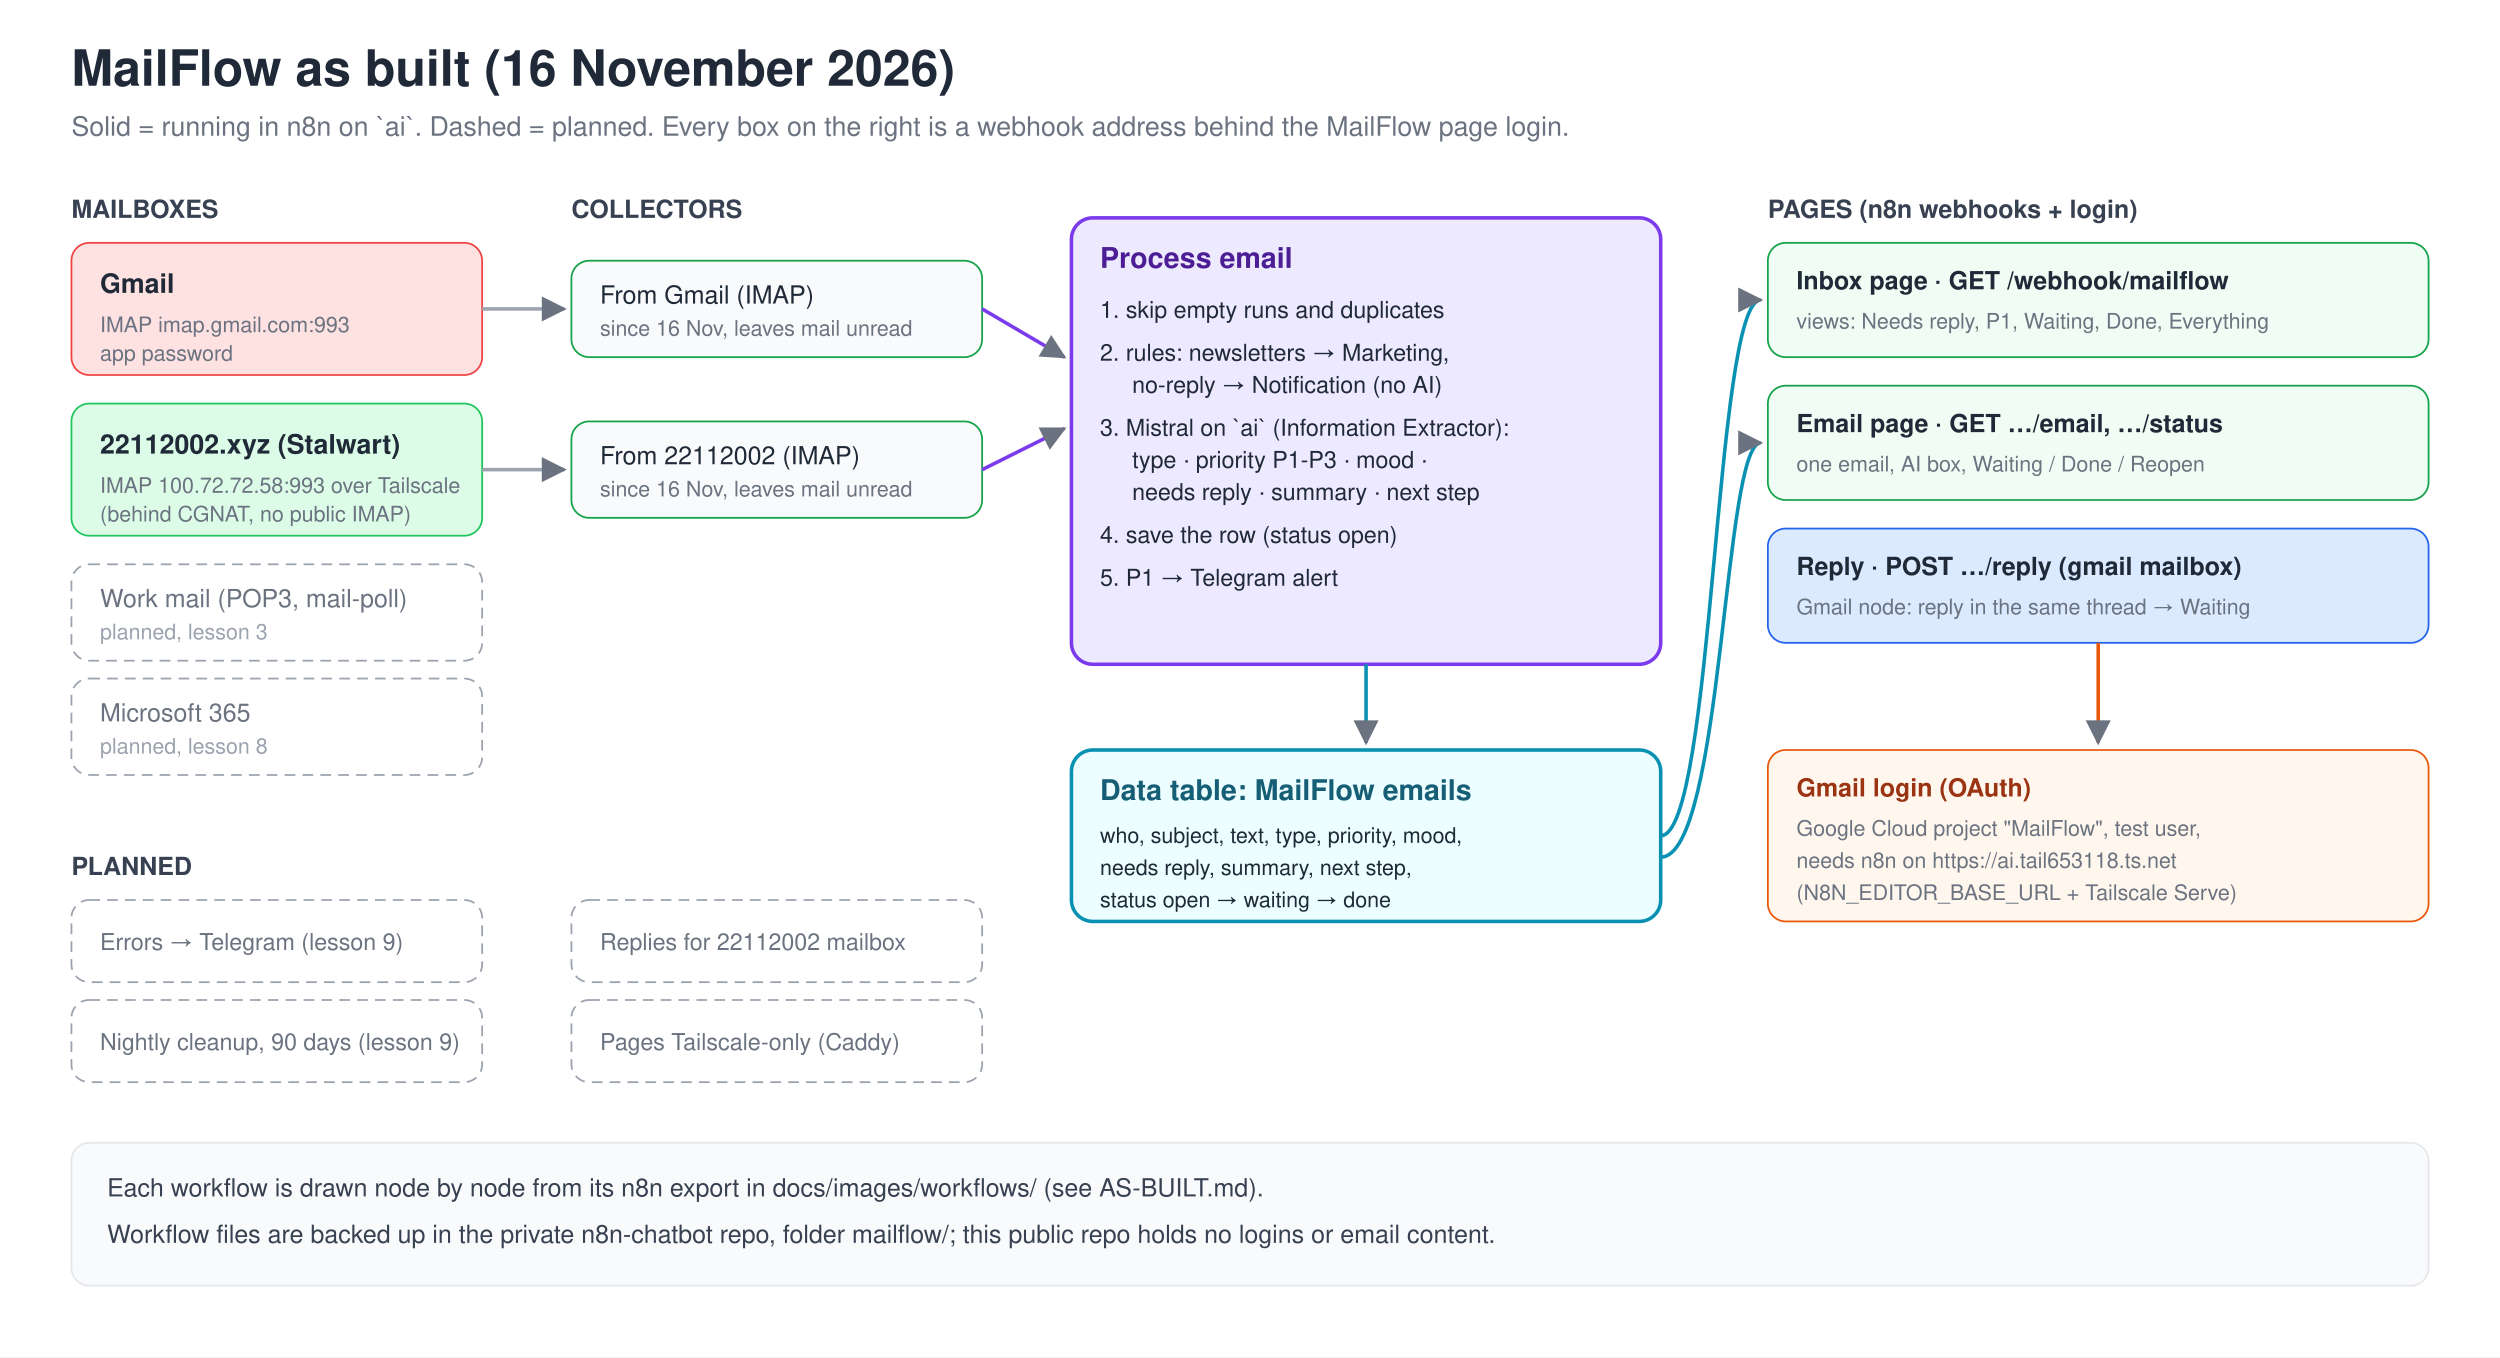
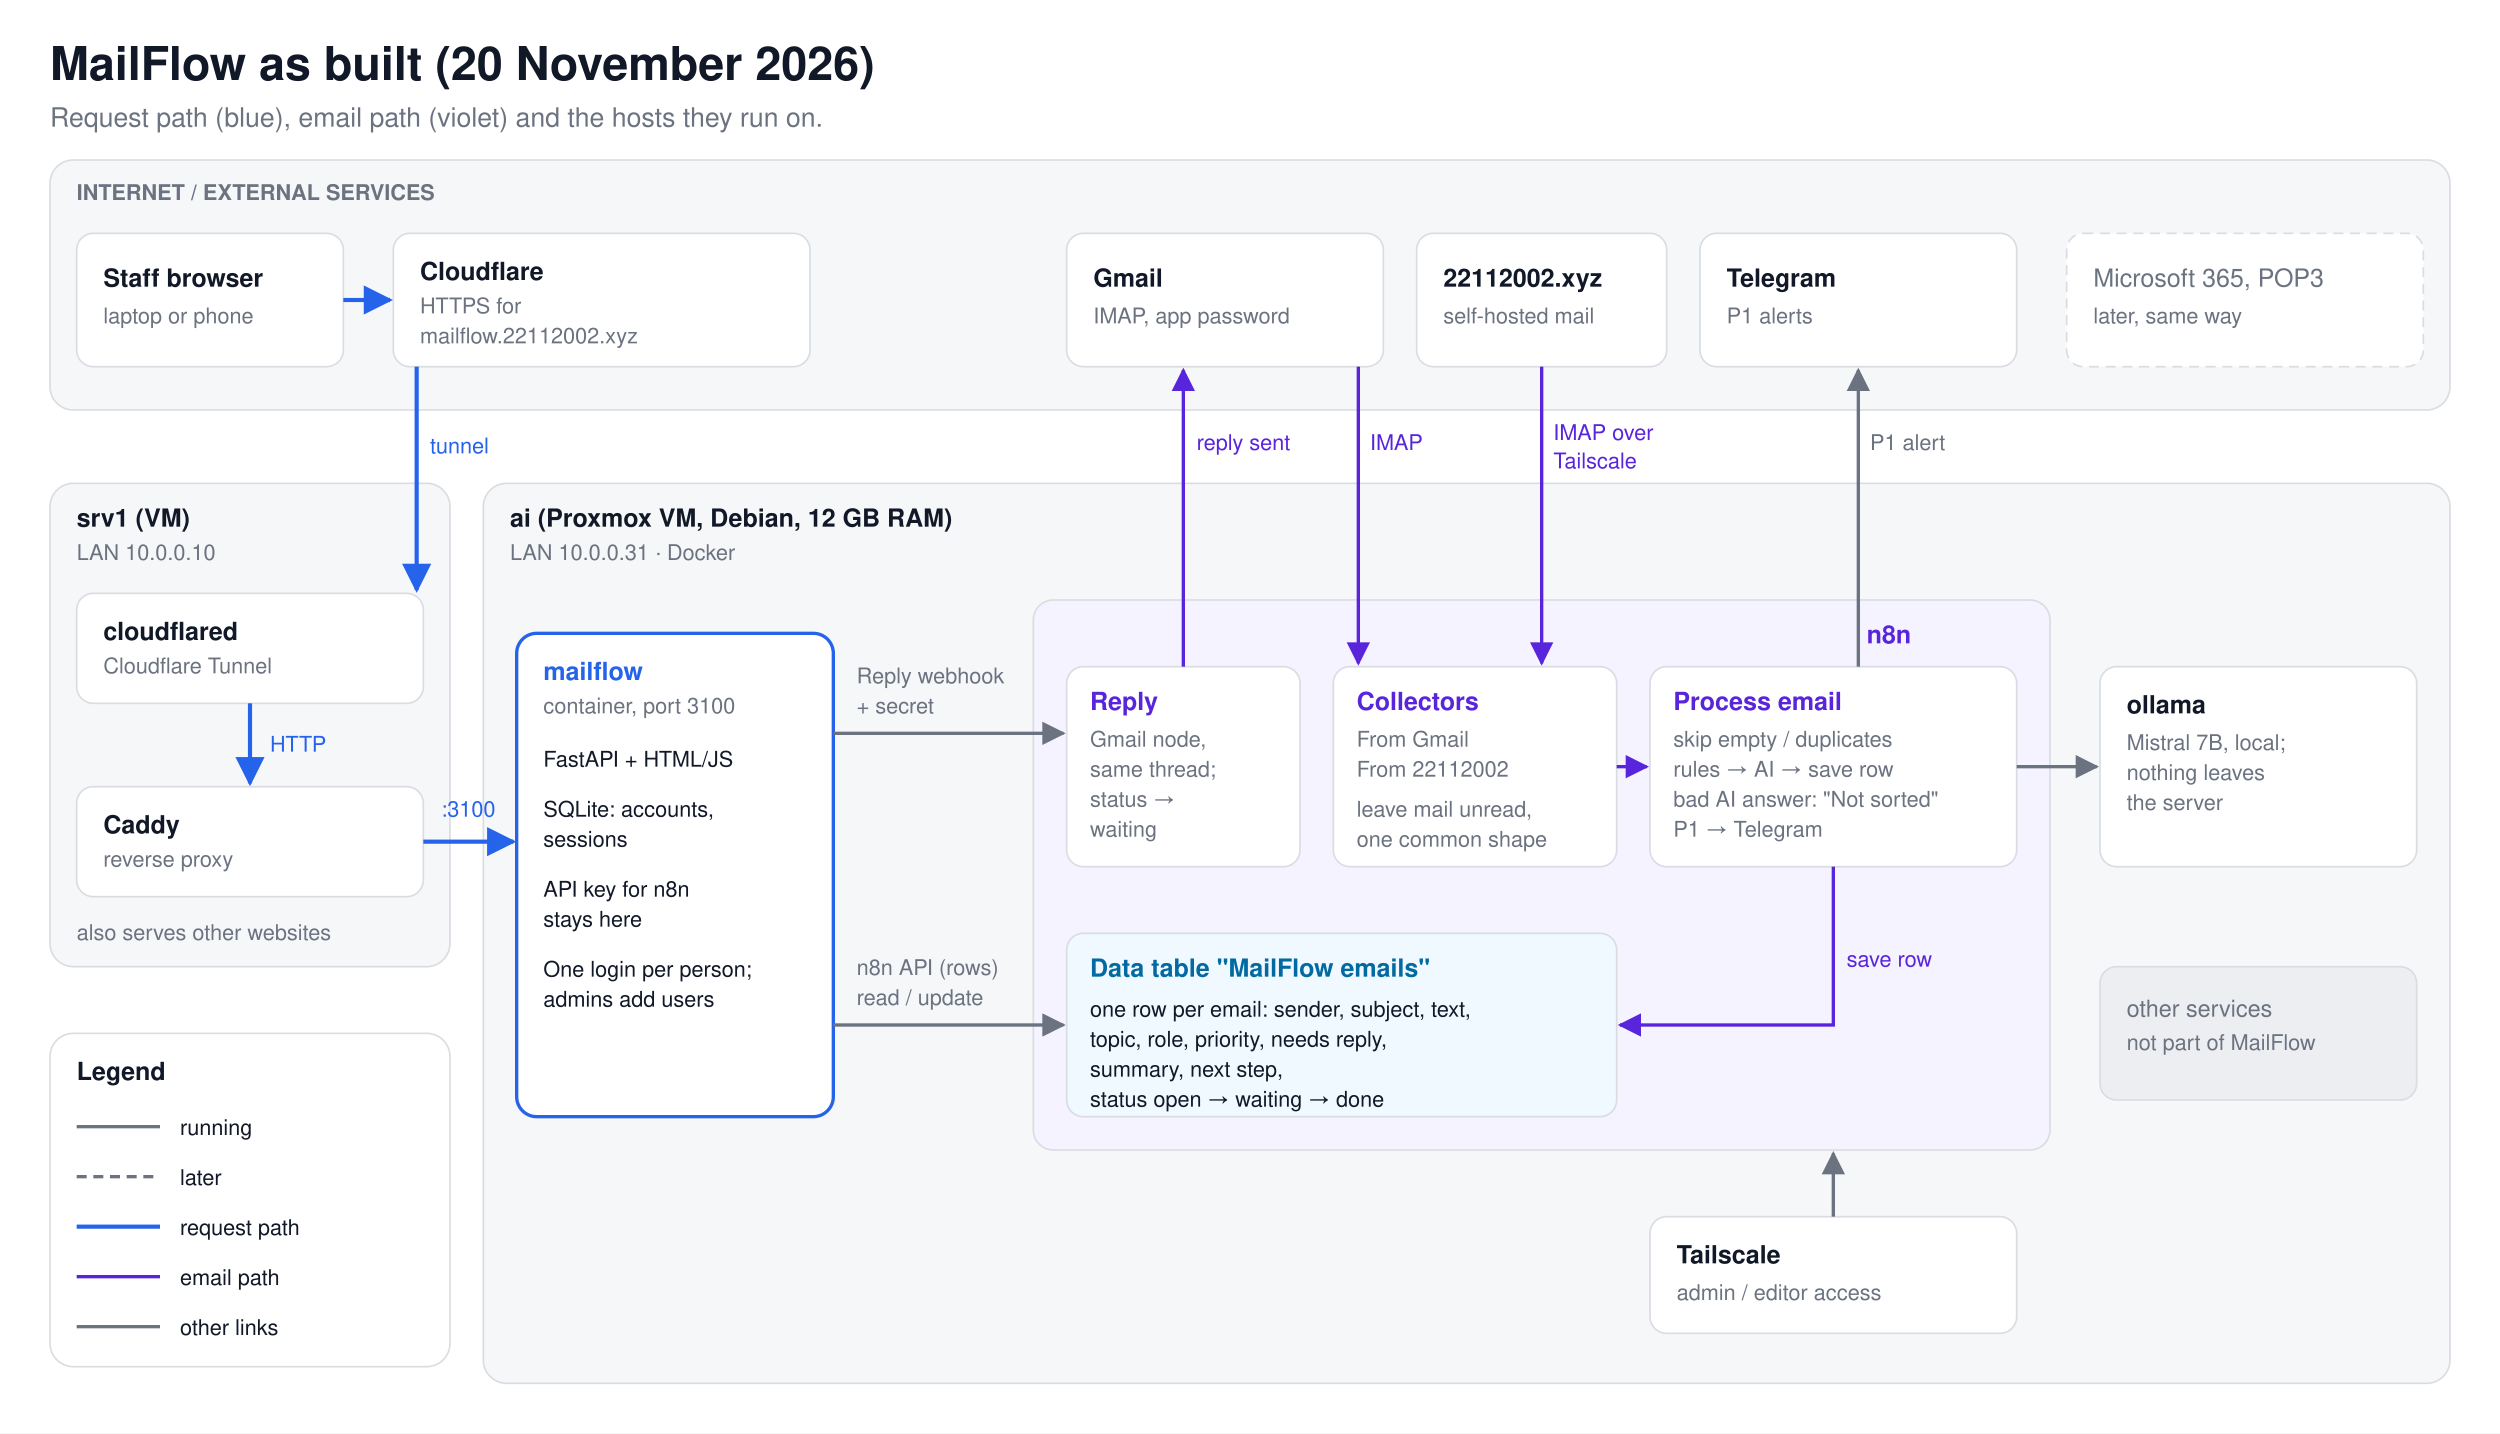
- <svg xmlns="http://www.w3.org/2000/svg" viewBox="0 0 1400 760" font-family="Helvetica, Arial, sans-serif">
-   <rect width="1400" height="760" fill="#ffffff" />
-   <text x="40" y="48" font-size="28" font-weight="bold" fill="#1f2937">MailFlow as built (16 November 2026)</text>
-   <text x="40" y="76" font-size="15" fill="#6b7280">Solid = running in n8n on `ai`. Dashed = planned. Every box on the right is a webhook address behind the MailFlow page login.</text>
+ <svg xmlns="http://www.w3.org/2000/svg" viewBox="0 0 1500 860" width="1500" height="860" font-family="Helvetica, Arial, sans-serif">
  <defs>
    <marker id="a" viewBox="0 0 10 10" refX="9" refY="5" markerWidth="7" markerHeight="7" orient="auto">
+       <path d="M0,0 L10,5 L0,10 z" fill="#2563eb" />
+     </marker>
+     <marker id="g" viewBox="0 0 10 10" refX="9" refY="5" markerWidth="7" markerHeight="7" orient="auto">
      <path d="M0,0 L10,5 L0,10 z" fill="#6b7280" />
    </marker>
+     <marker id="v" viewBox="0 0 10 10" refX="9" refY="5" markerWidth="7" markerHeight="7" orient="auto">
+       <path d="M0,0 L10,5 L0,10 z" fill="#5925dc" />
+     </marker>
  </defs>
-   <text x="40" y="122" font-size="14" font-weight="bold" fill="#374151">MAILBOXES</text>
-   <rect x="40" y="136" width="230" height="74" rx="10" fill="#fee2e2" stroke="#ef4444" />
-   <text x="56" y="164" font-size="15" font-weight="bold" fill="#1f2937">Gmail</text>
-   <text x="56" y="186" font-size="12" fill="#6b7280">IMAP imap.gmail.com:993</text>
-   <text x="56" y="202" font-size="12" fill="#6b7280">app password</text>
-   <rect x="40" y="226" width="230" height="74" rx="10" fill="#dcfce7" stroke="#22c55e" />
-   <text x="56" y="254" font-size="15" font-weight="bold" fill="#1f2937">22112002.xyz (Stalwart)</text>
-   <text x="56" y="276" font-size="12" fill="#6b7280">IMAP 100.72.72.58:993 over Tailscale</text>
-   <text x="56" y="292" font-size="12" fill="#6b7280">(behind CGNAT, no public IMAP)</text>
-   <rect x="40" y="316" width="230" height="54" rx="10" fill="#ffffff" stroke="#9ca3af" stroke-dasharray="6 4" />
-   <text x="56" y="340" font-size="14" fill="#6b7280">Work mail (POP3, mail-poll)</text>
-   <text x="56" y="358" font-size="12" fill="#9ca3af">planned, lesson 3</text>
-   <rect x="40" y="380" width="230" height="54" rx="10" fill="#ffffff" stroke="#9ca3af" stroke-dasharray="6 4" />
-   <text x="56" y="404" font-size="14" fill="#6b7280">Microsoft 365</text>
-   <text x="56" y="422" font-size="12" fill="#9ca3af">planned, lesson 8</text>
-   <text x="320" y="122" font-size="14" font-weight="bold" fill="#374151">COLLECTORS</text>
-   <rect x="320" y="146" width="230" height="54" rx="10" fill="#f9fafb" stroke="#16a34a" />
-   <text x="336" y="170" font-size="14" fill="#1f2937">From Gmail (IMAP)</text>
-   <text x="336" y="188" font-size="12" fill="#6b7280">since 16 Nov, leaves mail unread</text>
-   <rect x="320" y="236" width="230" height="54" rx="10" fill="#f9fafb" stroke="#16a34a" />
-   <text x="336" y="260" font-size="14" fill="#1f2937">From 22112002 (IMAP)</text>
-   <text x="336" y="278" font-size="12" fill="#6b7280">since 16 Nov, leaves mail unread</text>
-   <line x1="270" y1="173" x2="316" y2="173" stroke="#9ca3af" stroke-width="2" marker-end="url(#a)" />
-   <line x1="270" y1="263" x2="316" y2="263" stroke="#9ca3af" stroke-width="2" marker-end="url(#a)" />
-   <rect x="600" y="122" width="330" height="250" rx="12" fill="#ede9fe" stroke="#7c3aed" stroke-width="2" />
-   <text x="616" y="150" font-size="16" font-weight="bold" fill="#4c1d95">Process email</text>
-   <g font-size="13" fill="#1f2937">
-     <text x="616" y="178">1. skip empty runs and duplicates</text>
-     <text x="616" y="202">2. rules: newsletters → Marketing,</text>
-     <text x="634" y="220">no-reply → Notification (no AI)</text>
-     <text x="616" y="244">3. Mistral on `ai` (Information Extractor):</text>
-     <text x="634" y="262">type · priority P1-P3 · mood ·</text>
-     <text x="634" y="280">needs reply · summary · next step</text>
-     <text x="616" y="304">4. save the row (status open)</text>
-     <text x="616" y="328">5. P1 → Telegram alert</text>
+   <rect width="1500" height="860" fill="#ffffff" />
+   <text x="30" y="48" font-size="28" font-weight="bold" fill="#111827">MailFlow as built (20 November 2026)</text>
+   <text x="30" y="76" font-size="16" fill="#6b7280">Request path (blue), email path (violet) and the hosts they run on.</text>
+   <rect x="30" y="96" width="1440" height="150" rx="14" fill="#f6f7f9" stroke="#d9dce1" />
+   <text x="46" y="120" font-size="13" font-weight="bold" fill="#6b7280">INTERNET / EXTERNAL SERVICES</text>
+   <g font-size="15" fill="#111827">
+     <rect x="46" y="140" width="160" height="80" rx="10" fill="#ffffff" stroke="#d9dce1" />
+     <text x="62" y="172" font-weight="bold">Staff browser</text>
+     <text x="62" y="194" font-size="13" fill="#6b7280">laptop or phone</text>
+     <rect x="236" y="140" width="250" height="80" rx="10" fill="#ffffff" stroke="#d9dce1" />
+     <text x="252" y="168" font-weight="bold">Cloudflare</text>
+     <text x="252" y="188" font-size="13" fill="#6b7280">HTTPS for</text>
+     <text x="252" y="206" font-size="13" fill="#6b7280">mailflow.22112002.xyz</text>
+     <rect x="640" y="140" width="190" height="80" rx="10" fill="#ffffff" stroke="#d9dce1" />
+     <text x="656" y="172" font-weight="bold">Gmail</text>
+     <text x="656" y="194" font-size="13" fill="#6b7280">IMAP, app password</text>
+     <rect x="850" y="140" width="150" height="80" rx="10" fill="#ffffff" stroke="#d9dce1" />
+     <text x="866" y="172" font-weight="bold">22112002.xyz</text>
+     <text x="866" y="194" font-size="13" fill="#6b7280">self-hosted mail</text>
+     <rect x="1020" y="140" width="190" height="80" rx="10" fill="#ffffff" stroke="#d9dce1" />
+     <text x="1036" y="172" font-weight="bold">Telegram</text>
+     <text x="1036" y="194" font-size="13" fill="#6b7280">P1 alerts</text>
+     <rect x="1240" y="140" width="214" height="80" rx="10" fill="#ffffff" stroke="#d9dce1" stroke-dasharray="6 4" />
+     <text x="1256" y="172" fill="#6b7280">Microsoft 365, POP3</text>
+     <text x="1256" y="194" font-size="13" fill="#6b7280">later, same way</text>
  </g>
-   <line x1="550" y1="173" x2="596" y2="200" stroke="#7c3aed" stroke-width="2" marker-end="url(#a)" />
-   <line x1="550" y1="263" x2="596" y2="240" stroke="#7c3aed" stroke-width="2" marker-end="url(#a)" />
-   <rect x="600" y="420" width="330" height="96" rx="12" fill="#ecfeff" stroke="#0891b2" stroke-width="2" />
-   <text x="616" y="448" font-size="16" font-weight="bold" fill="#155e75">Data table: MailFlow emails</text>
-   <text x="616" y="472" font-size="12" fill="#1f2937">who, subject, text, type, priority, mood,</text>
-   <text x="616" y="490" font-size="12" fill="#1f2937">needs reply, summary, next step,</text>
-   <text x="616" y="508" font-size="12" fill="#1f2937">status open → waiting → done</text>
-   <line x1="765" y1="372" x2="765" y2="416" stroke="#0891b2" stroke-width="2" marker-end="url(#a)" />
-   <text x="990" y="122" font-size="14" font-weight="bold" fill="#374151">PAGES (n8n webhooks + login)</text>
-   <rect x="990" y="136" width="370" height="64" rx="10" fill="#f0fdf4" stroke="#16a34a" />
-   <text x="1006" y="162" font-size="14" font-weight="bold" fill="#1f2937">Inbox page · GET /webhook/mailflow</text>
-   <text x="1006" y="184" font-size="12" fill="#6b7280">views: Needs reply, P1, Waiting, Done, Everything</text>
-   <rect x="990" y="216" width="370" height="64" rx="10" fill="#f0fdf4" stroke="#16a34a" />
-   <text x="1006" y="242" font-size="14" font-weight="bold" fill="#1f2937">Email page · GET …/email, …/status</text>
-   <text x="1006" y="264" font-size="12" fill="#6b7280">one email, AI box, Waiting / Done / Reopen</text>
-   <rect x="990" y="296" width="370" height="64" rx="10" fill="#dbeafe" stroke="#2563eb" />
-   <text x="1006" y="322" font-size="14" font-weight="bold" fill="#1f2937">Reply · POST …/reply (gmail mailbox)</text>
-   <text x="1006" y="344" font-size="12" fill="#6b7280">Gmail node: reply in the same thread → Waiting</text>
-   <path d="M930,468 C960,468 960,168 986,168" fill="none" stroke="#0891b2" stroke-width="2" marker-end="url(#a)" />
-   <path d="M930,480 C965,480 965,248 986,248" fill="none" stroke="#0891b2" stroke-width="2" marker-end="url(#a)" />
-   <rect x="990" y="420" width="370" height="96" rx="10" fill="#fff7ed" stroke="#ea580c" />
-   <text x="1006" y="446" font-size="14" font-weight="bold" fill="#9a3412">Gmail login (OAuth)</text>
-   <text x="1006" y="468" font-size="12" fill="#6b7280">Google Cloud project "MailFlow", test user,</text>
-   <text x="1006" y="486" font-size="12" fill="#6b7280">needs n8n on https://ai.tail653118.ts.net</text>
-   <text x="1006" y="504" font-size="12" fill="#6b7280">(N8N_EDITOR_BASE_URL + Tailscale Serve)</text>
-   <line x1="1175" y1="360" x2="1175" y2="416" stroke="#ea580c" stroke-width="2" marker-end="url(#a)" />
-   <text x="40" y="490" font-size="14" font-weight="bold" fill="#374151">PLANNED</text>
-   <rect x="40" y="504" width="230" height="46" rx="10" fill="#ffffff" stroke="#9ca3af" stroke-dasharray="6 4" />
-   <text x="56" y="532" font-size="13" fill="#6b7280">Errors → Telegram (lesson 9)</text>
-   <rect x="40" y="560" width="230" height="46" rx="10" fill="#ffffff" stroke="#9ca3af" stroke-dasharray="6 4" />
-   <text x="56" y="588" font-size="13" fill="#6b7280">Nightly cleanup, 90 days (lesson 9)</text>
-   <rect x="320" y="504" width="230" height="46" rx="10" fill="#ffffff" stroke="#9ca3af" stroke-dasharray="6 4" />
-   <text x="336" y="532" font-size="13" fill="#6b7280">Replies for 22112002 mailbox</text>
-   <rect x="320" y="560" width="230" height="46" rx="10" fill="#ffffff" stroke="#9ca3af" stroke-dasharray="6 4" />
-   <text x="336" y="588" font-size="13" fill="#6b7280">Pages Tailscale-only (Caddy)</text>
-   <rect x="40" y="640" width="1320" height="80" rx="10" fill="#f9fafb" stroke="#e5e7eb" />
-   <text x="60" y="670" font-size="14" fill="#374151">Each workflow is drawn node by node from its n8n export in docs/images/workflows/ (see AS-BUILT.md).</text>
-   <text x="60" y="696" font-size="14" fill="#374151">Workflow files are backed up in the private n8n-chatbot repo, folder mailflow/; this public repo holds no logins or email content.</text>
+   <rect x="30" y="290" width="240" height="290" rx="14" fill="#f6f7f9" stroke="#d9dce1" />
+   <text x="46" y="316" font-size="15" font-weight="bold" fill="#111827">srv1 (VM)</text>
+   <text x="46" y="336" font-size="13" fill="#6b7280">LAN 10.0.0.10</text>
+   <g font-size="15" fill="#111827">
+     <rect x="46" y="356" width="208" height="66" rx="10" fill="#ffffff" stroke="#d9dce1" />
+     <text x="62" y="384" font-weight="bold">cloudflared</text>
+     <text x="62" y="404" font-size="13" fill="#6b7280">Cloudflare Tunnel</text>
+     <rect x="46" y="472" width="208" height="66" rx="10" fill="#ffffff" stroke="#d9dce1" />
+     <text x="62" y="500" font-weight="bold">Caddy</text>
+     <text x="62" y="520" font-size="13" fill="#6b7280">reverse proxy</text>
+   </g>
+   <text x="46" y="564" font-size="13" fill="#6b7280">also serves other websites</text>
+   <rect x="30" y="620" width="240" height="200" rx="14" fill="#ffffff" stroke="#d9dce1" />
+   <text x="46" y="648" font-size="15" font-weight="bold" fill="#111827">Legend</text>
+   <g font-size="13" fill="#111827">
+     <line x1="46" y1="676" x2="96" y2="676" stroke="#6b7280" stroke-width="2" />
+     <text x="108" y="681">running</text>
+     <line x1="46" y1="706" x2="96" y2="706" stroke="#6b7280" stroke-width="2" stroke-dasharray="6 4" />
+     <text x="108" y="711">later</text>
+     <line x1="46" y1="736" x2="96" y2="736" stroke="#2563eb" stroke-width="2.5" />
+     <text x="108" y="741">request path</text>
+     <line x1="46" y1="766" x2="96" y2="766" stroke="#5925dc" stroke-width="2" />
+     <text x="108" y="771">email path</text>
+     <line x1="46" y1="796" x2="96" y2="796" stroke="#6b7280" stroke-width="2" />
+     <text x="108" y="801">other links</text>
+   </g>
+   <rect x="290" y="290" width="1180" height="540" rx="14" fill="#f6f7f9" stroke="#d9dce1" />
+   <text x="306" y="316" font-size="15" font-weight="bold" fill="#111827">ai (Proxmox VM, Debian, 12 GB RAM)</text>
+   <text x="306" y="336" font-size="13" fill="#6b7280">LAN 10.0.0.31 · Docker</text>
+   <rect x="310" y="380" width="190" height="290" rx="12" fill="#ffffff" stroke="#2563eb" stroke-width="2" />
+   <g font-size="13" fill="#111827">
+     <text x="326" y="408" font-size="15" font-weight="bold" fill="#2563eb">mailflow</text>
+     <text x="326" y="428" fill="#6b7280">container, port 3100</text>
+     <text x="326" y="460">FastAPI + HTML/JS</text>
+     <text x="326" y="490">SQLite: accounts,</text>
+     <text x="326" y="508">sessions</text>
+     <text x="326" y="538">API key for n8n</text>
+     <text x="326" y="556">stays here</text>
+     <text x="326" y="586">One login per person;</text>
+     <text x="326" y="604">admins add users</text>
+   </g>
+   <rect x="620" y="360" width="610" height="330" rx="12" fill="#f4f3ff" stroke="#d9dce1" />
+   <text x="1120" y="386" font-size="15" font-weight="bold" fill="#5925dc">n8n</text>
+   <g font-size="15" fill="#111827">
+     <rect x="640" y="400" width="140" height="120" rx="10" fill="#ffffff" stroke="#d9dce1" />
+     <text x="654" y="426" font-weight="bold" fill="#5925dc">Reply</text>
+     <g font-size="13" fill="#6b7280">
+       <text x="654" y="448">Gmail node,</text>
+       <text x="654" y="466">same thread;</text>
+       <text x="654" y="484">status →</text>
+       <text x="654" y="502">waiting</text>
+     </g>
+     <rect x="800" y="400" width="170" height="120" rx="10" fill="#ffffff" stroke="#d9dce1" />
+     <text x="814" y="426" font-weight="bold" fill="#5925dc">Collectors</text>
+     <g font-size="13" fill="#6b7280">
+       <text x="814" y="448">From Gmail</text>
+       <text x="814" y="466">From 22112002</text>
+       <text x="814" y="490">leave mail unread,</text>
+       <text x="814" y="508">one common shape</text>
+     </g>
+     <rect x="990" y="400" width="220" height="120" rx="10" fill="#ffffff" stroke="#d9dce1" />
+     <text x="1004" y="426" font-weight="bold" fill="#5925dc">Process email</text>
+     <g font-size="13" fill="#6b7280">
+       <text x="1004" y="448">skip empty / duplicates</text>
+       <text x="1004" y="466">rules → AI → save row</text>
+       <text x="1004" y="484">bad AI answer: "Not sorted"</text>
+       <text x="1004" y="502">P1 → Telegram</text>
+     </g>
+     <rect x="640" y="560" width="330" height="110" rx="10" fill="#f0f9ff" stroke="#d9dce1" />
+     <text x="654" y="586" font-weight="bold" fill="#026aa2">Data table "MailFlow emails"</text>
+     <g font-size="13" fill="#111827">
+       <text x="654" y="610">one row per email: sender, subject, text,</text>
+       <text x="654" y="628">topic, role, priority, needs reply,</text>
+       <text x="654" y="646">summary, next step,</text>
+       <text x="654" y="664">status open → waiting → done</text>
+     </g>
+   </g>
+   <rect x="1260" y="400" width="190" height="120" rx="10" fill="#ffffff" stroke="#d9dce1" />
+   <text x="1276" y="428" font-size="15" font-weight="bold" fill="#111827">ollama</text>
+   <g font-size="13" fill="#6b7280">
+     <text x="1276" y="450">Mistral 7B, local;</text>
+     <text x="1276" y="468">nothing leaves</text>
+     <text x="1276" y="486">the server</text>
+   </g>
+   <rect x="1260" y="580" width="190" height="80" rx="10" fill="#eceef1" stroke="#d9dce1" />
+   <text x="1276" y="610" font-size="14" fill="#6b7280">other services</text>
+   <text x="1276" y="630" font-size="13" fill="#6b7280">not part of MailFlow</text>
+   <rect x="990" y="730" width="220" height="70" rx="10" fill="#ffffff" stroke="#d9dce1" />
+   <text x="1006" y="758" font-size="15" font-weight="bold" fill="#111827">Tailscale</text>
+   <text x="1006" y="780" font-size="13" fill="#6b7280">admin / editor access</text>
+   <g stroke="#2563eb" stroke-width="2.5" fill="none" marker-end="url(#a)">
+     <line x1="206" y1="180" x2="234" y2="180" />
+     <line x1="250" y1="220" x2="250" y2="354" />
+     <line x1="150" y1="422" x2="150" y2="470" />
+     <line x1="254" y1="505" x2="308" y2="505" />
+   </g>
+   <text x="258" y="272" font-size="13" fill="#2563eb">tunnel</text>
+   <text x="162" y="451" font-size="13" fill="#2563eb">HTTP</text>
+   <text x="281" y="490" font-size="13" text-anchor="middle" fill="#2563eb">:3100</text>
+   <g stroke="#5925dc" stroke-width="2" fill="none" marker-end="url(#v)">
+     <line x1="815" y1="220" x2="815" y2="398" />
+     <line x1="925" y1="220" x2="925" y2="398" />
+     <line x1="710" y1="400" x2="710" y2="222" />
+     <line x1="970" y1="460" x2="988" y2="460" />
+     <path d="M1100,520 L1100,615 L972,615" />
+   </g>
+   <g font-size="13" fill="#5925dc">
+     <rect x="818" y="256" width="40" height="18" fill="#ffffff" />
+     <text x="822" y="270">IMAP</text>
+     <rect x="928" y="250" width="70" height="36" fill="#ffffff" />
+     <text x="932" y="264">IMAP over</text>
+     <text x="932" y="281">Tailscale</text>
+     <rect x="714" y="256" width="68" height="18" fill="#ffffff" />
+     <text x="718" y="270">reply sent</text>
+     <text x="1108" y="580">save row</text>
+   </g>
+   <g stroke="#6b7280" stroke-width="2" fill="none" marker-end="url(#g)">
+     <line x1="1115" y1="400" x2="1115" y2="222" />
+     <line x1="1210" y1="460" x2="1258" y2="460" />
+     <line x1="1100" y1="730" x2="1100" y2="692" />
+     <line x1="500" y1="440" x2="638" y2="440" />
+     <line x1="500" y1="615" x2="638" y2="615" />
+   </g>
+   <rect x="1118" y="256" width="62" height="18" fill="#ffffff" />
+   <text x="1122" y="270" font-size="13" fill="#6b7280">P1 alert</text>
+   <g font-size="13" fill="#6b7280">
+     <text x="514" y="410">Reply webhook</text>
+     <text x="514" y="428">+ secret</text>
+     <text x="514" y="585">n8n API (rows)</text>
+     <text x="514" y="603">read / update</text>
+   </g>
</svg>
